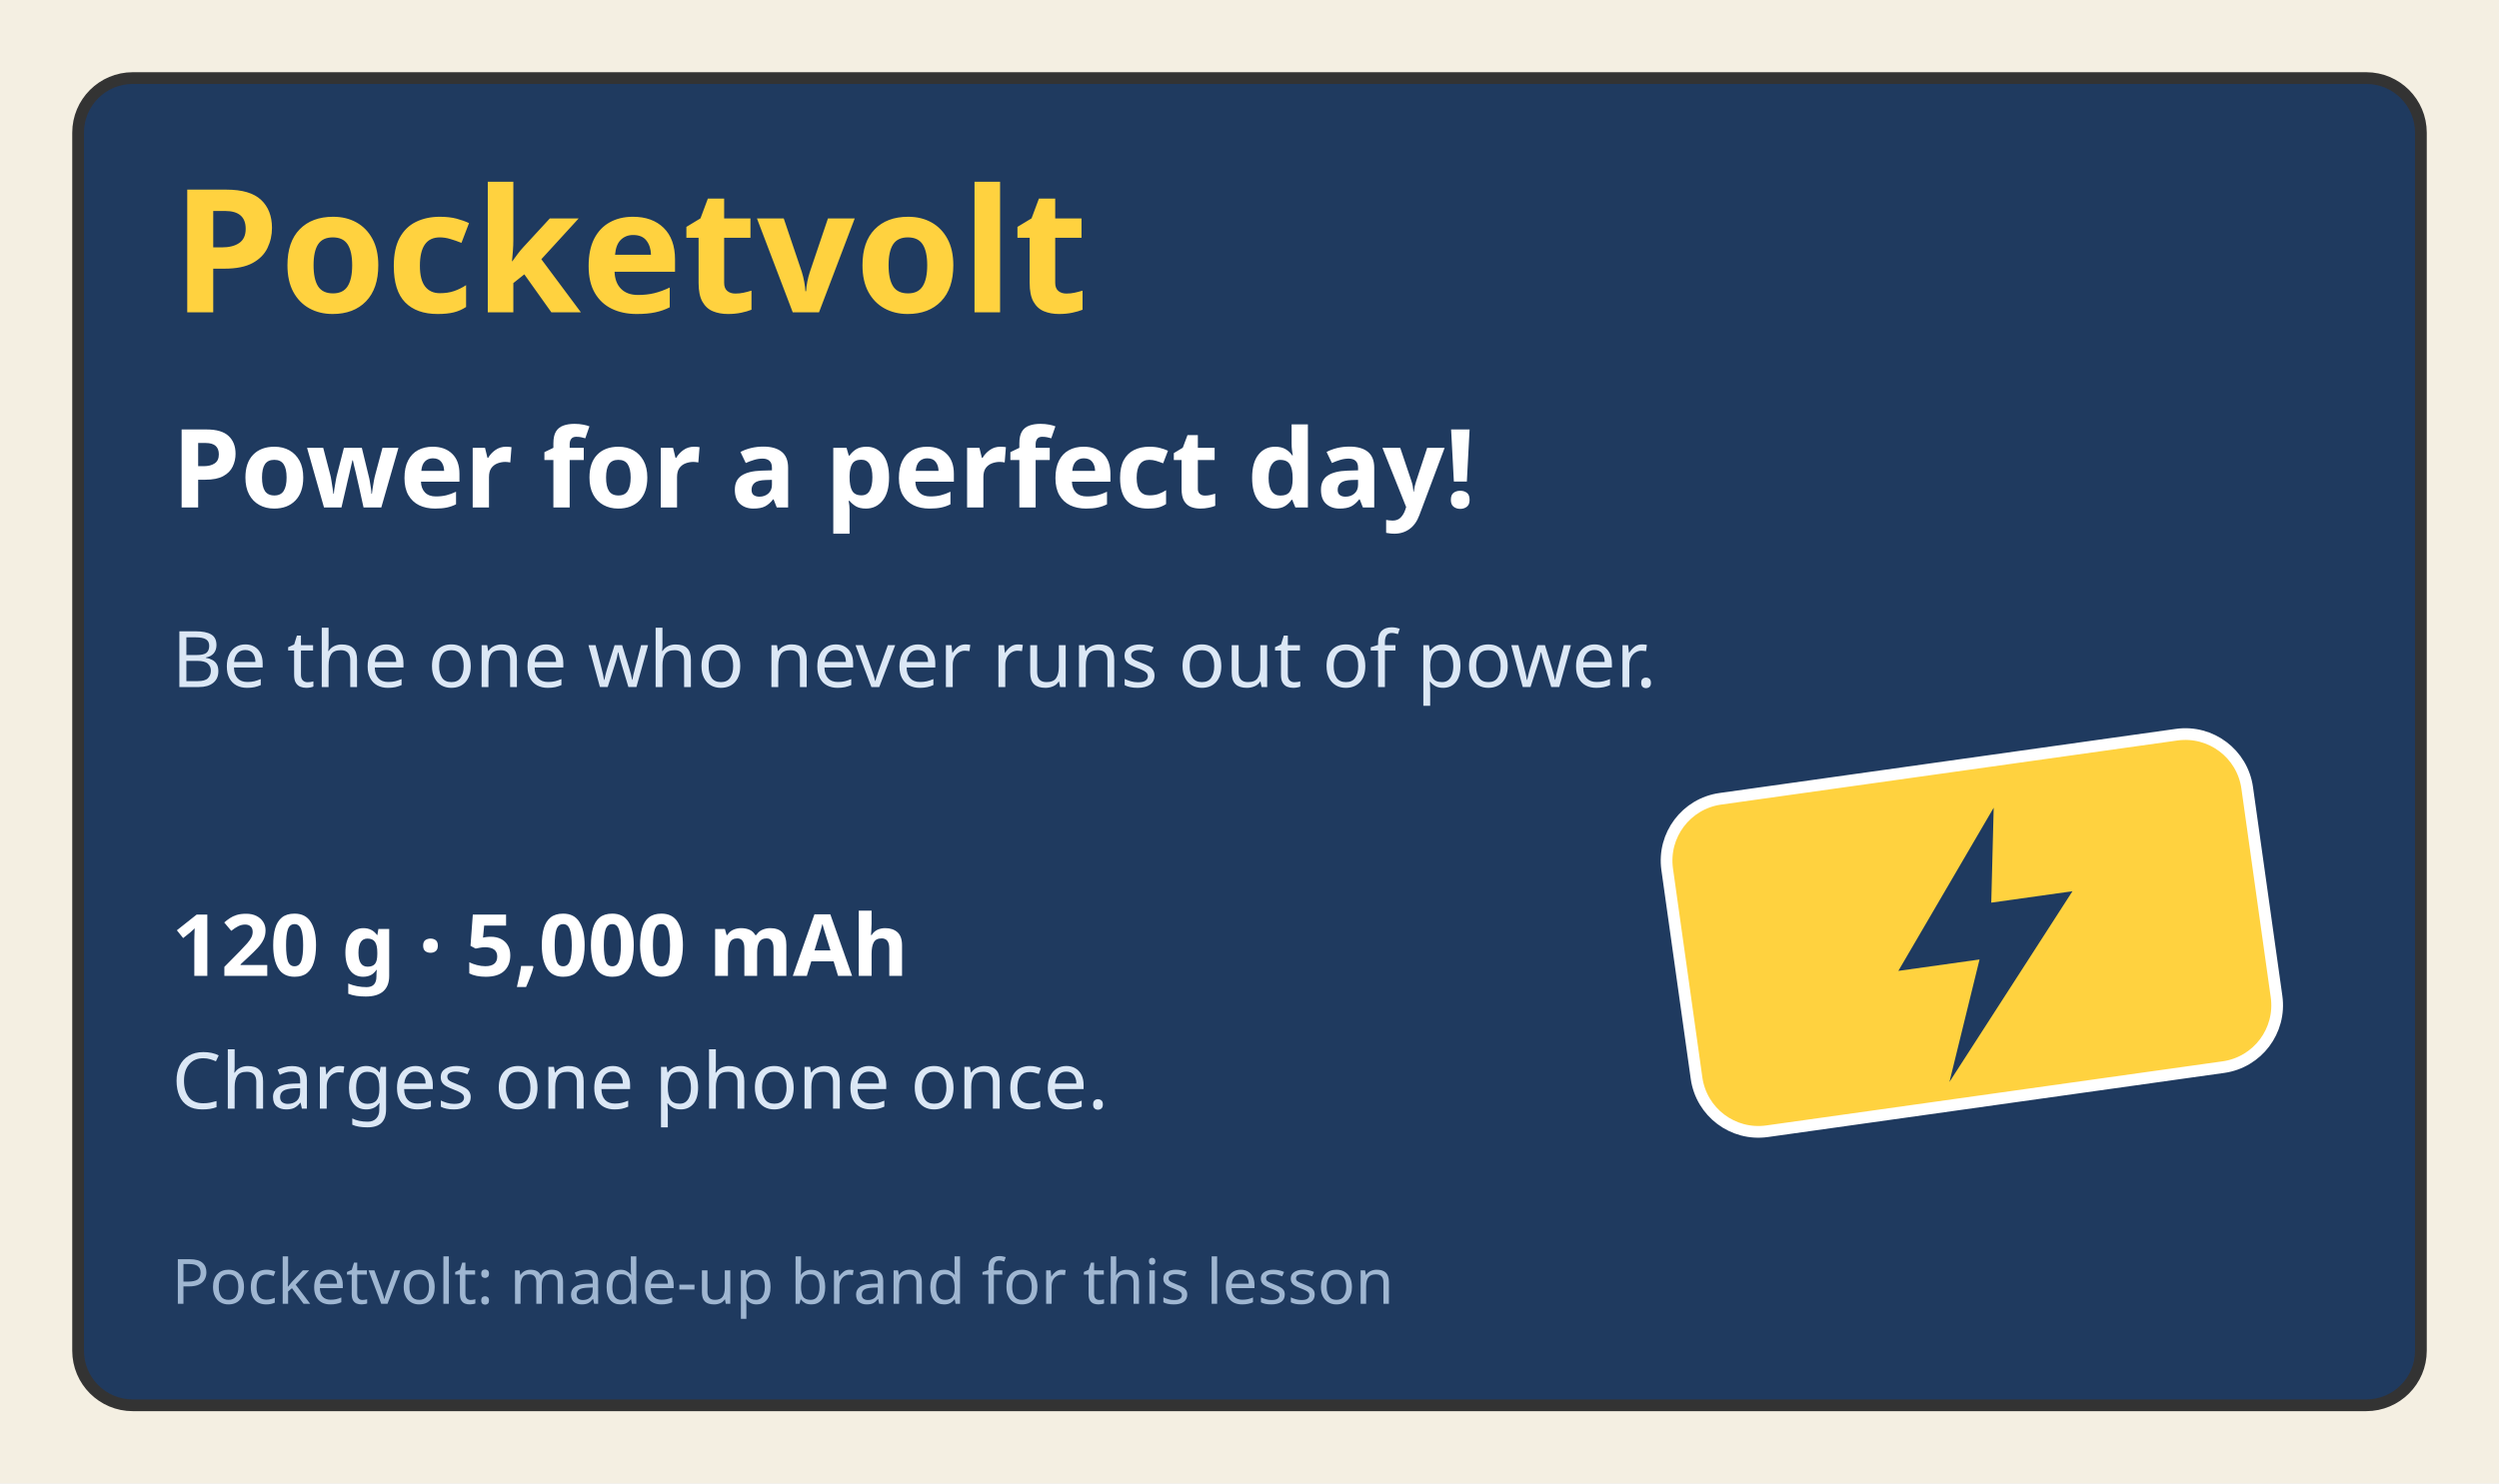
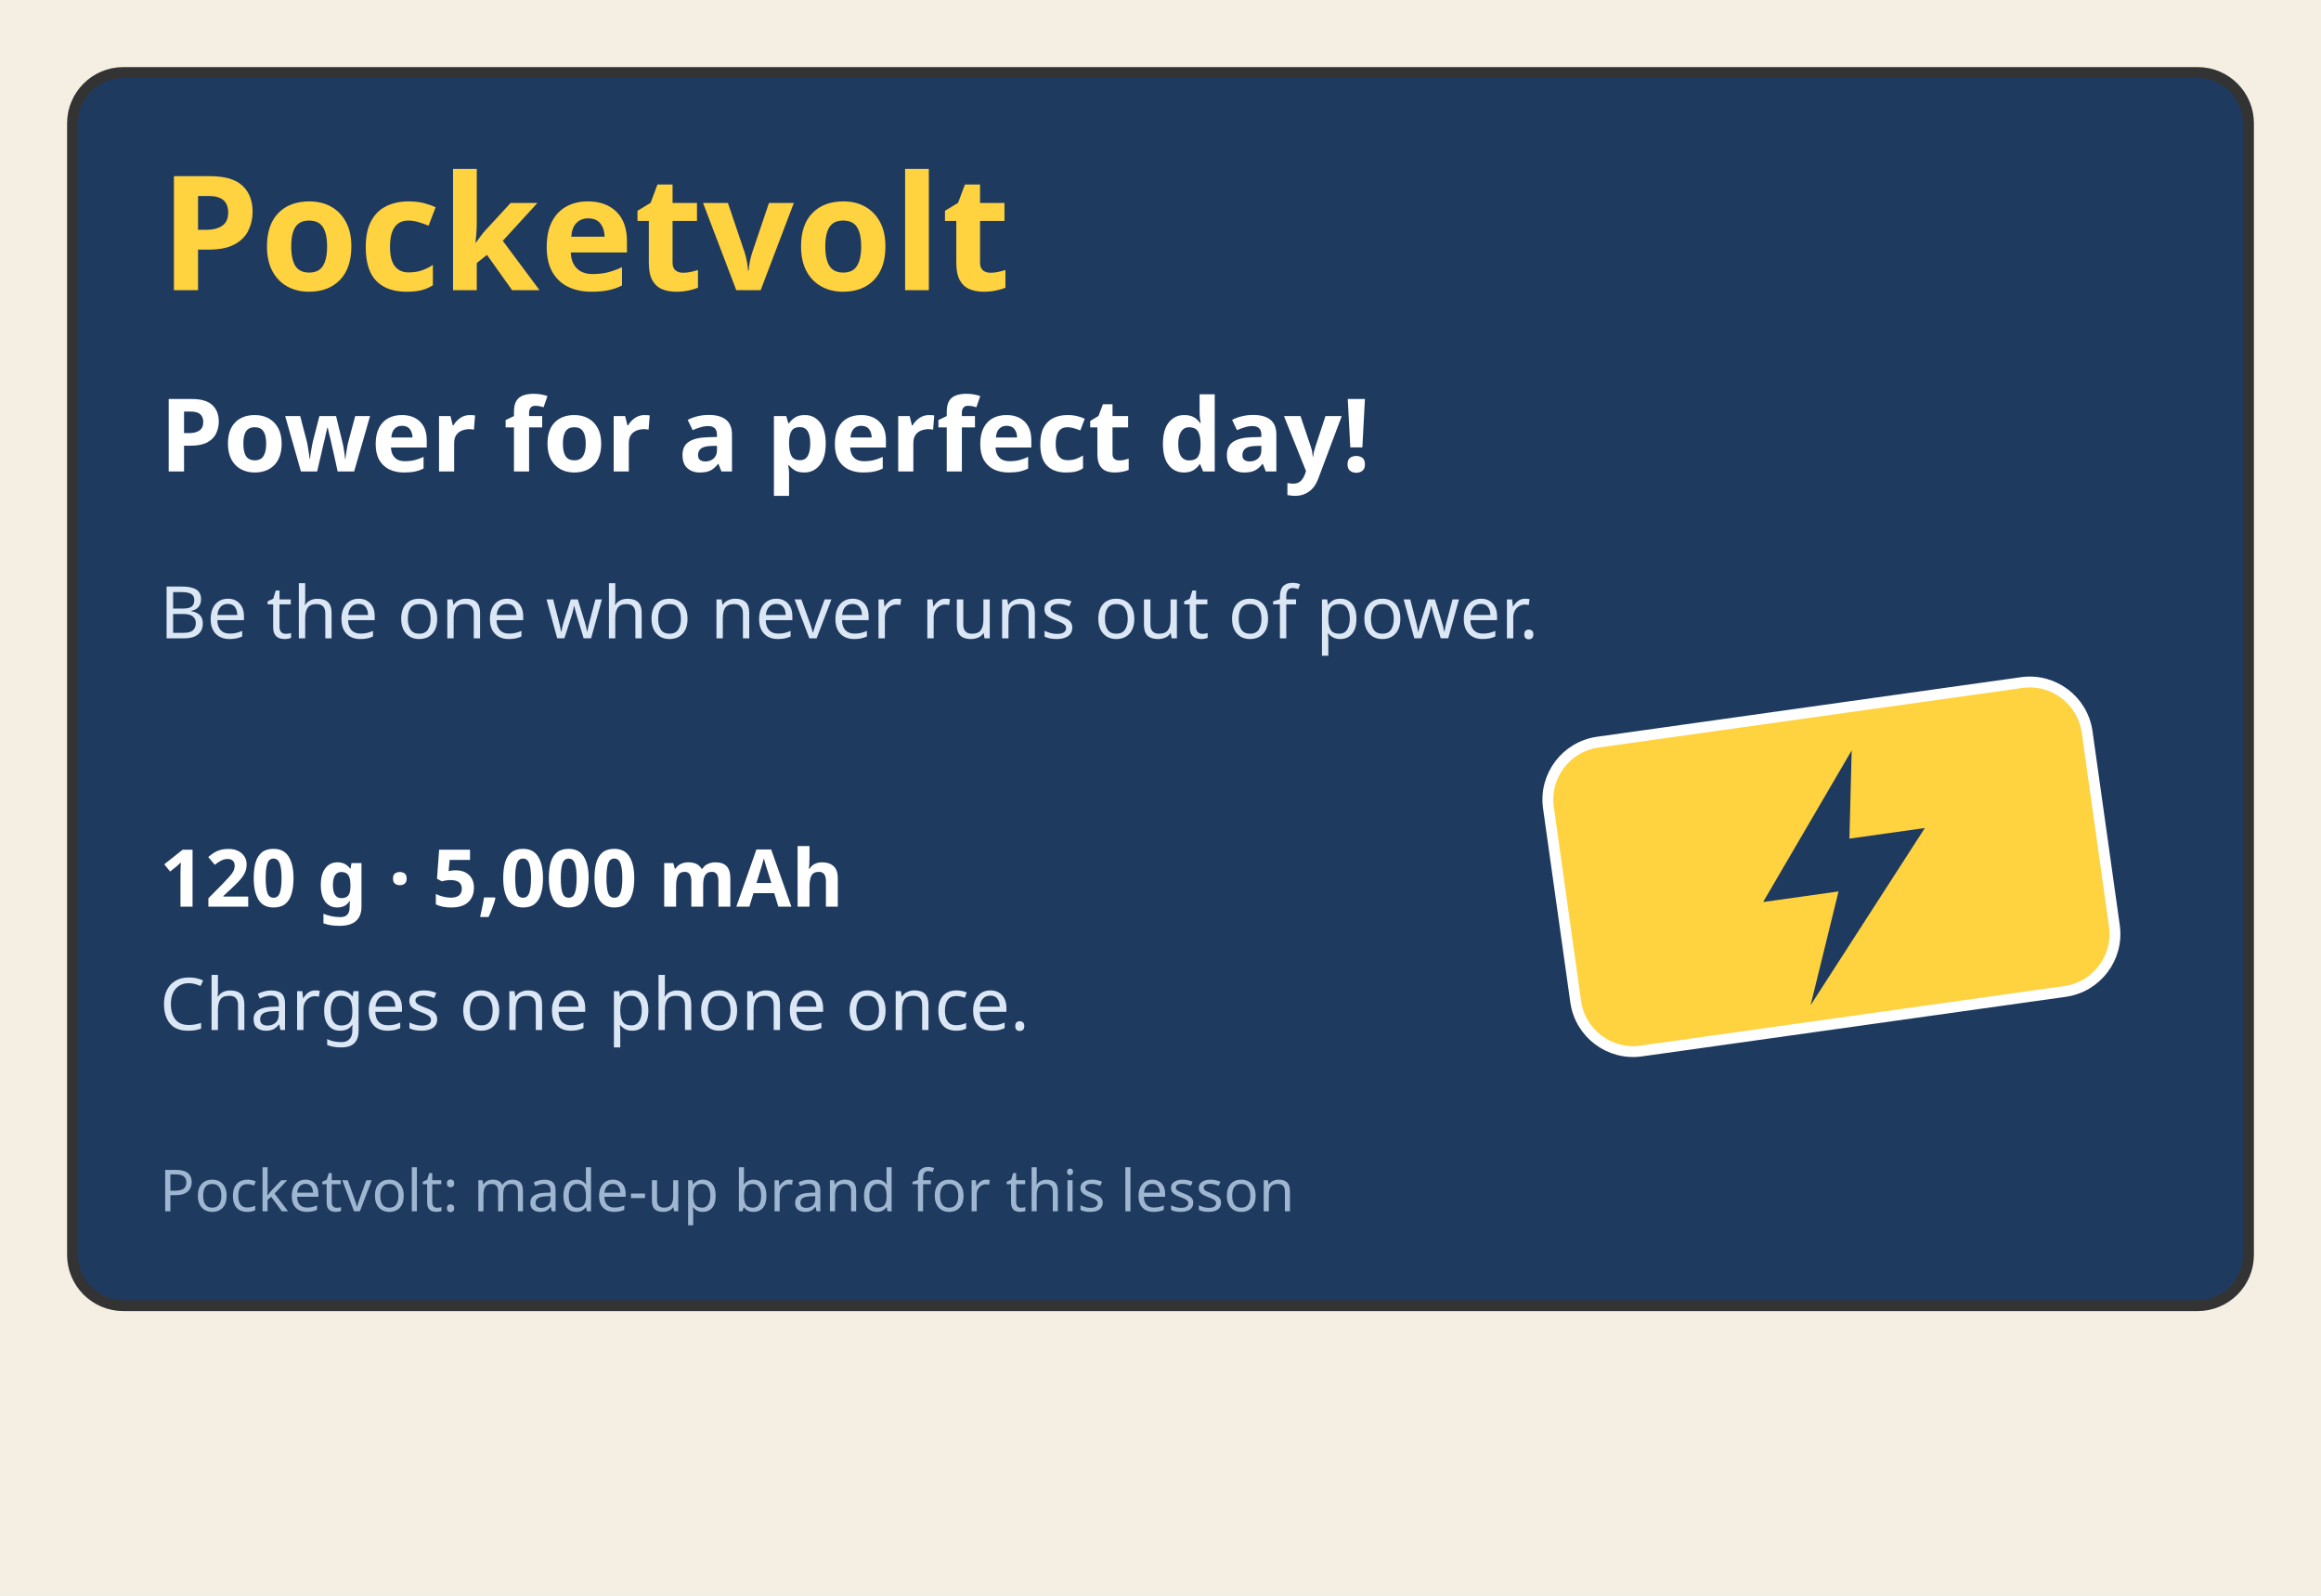
- <svg xmlns="http://www.w3.org/2000/svg" viewBox="0 0 640 380" role="img">
-   <rect width="640" height="380" fill="#f4efe2" />
+ <svg xmlns="http://www.w3.org/2000/svg" viewBox="0 0 640 440" role="img">
+   <rect width="640" height="440" fill="#f4efe2" />
  <rect x="20" y="20" width="600" height="340" rx="14" fill="#1f3a5f" stroke="#333" stroke-width="3" />
  <text x="44" y="80" text-anchor="start" font-family="sans-serif" font-size="44" font-weight="bold" fill="#ffd23f">Pocketvolt</text>
  <text x="44" y="130" text-anchor="start" font-family="sans-serif" font-size="28" font-weight="bold" fill="#fff">Power for a perfect day!</text>
  <text x="44" y="176" text-anchor="start" font-family="sans-serif" font-size="20" font-weight="normal" fill="#dbe7f5">Be the one who never runs out of power.</text>
  <rect x="430" y="196" width="150" height="86" rx="16" fill="#ffd23f" stroke="#fff" stroke-width="3" transform="rotate(-8 505 239)" />
  <polygon points="515,208 485,246 506,246 494,276 532,232 511,232" fill="#1f3a5f" transform="rotate(-8 505 239)" />
  <text x="44" y="250" text-anchor="start" font-family="sans-serif" font-size="22" font-weight="bold" fill="#fff">120 g  ·  5,000 mAh</text>
  <text x="44" y="284" text-anchor="start" font-family="sans-serif" font-size="20" font-weight="normal" fill="#dbe7f5">Charges one phone once.</text>
  <text x="44" y="334" text-anchor="start" font-family="sans-serif" font-size="16" font-weight="normal" fill="#9fb6d1">Pocketvolt: made-up brand for this lesson</text>
</svg>
